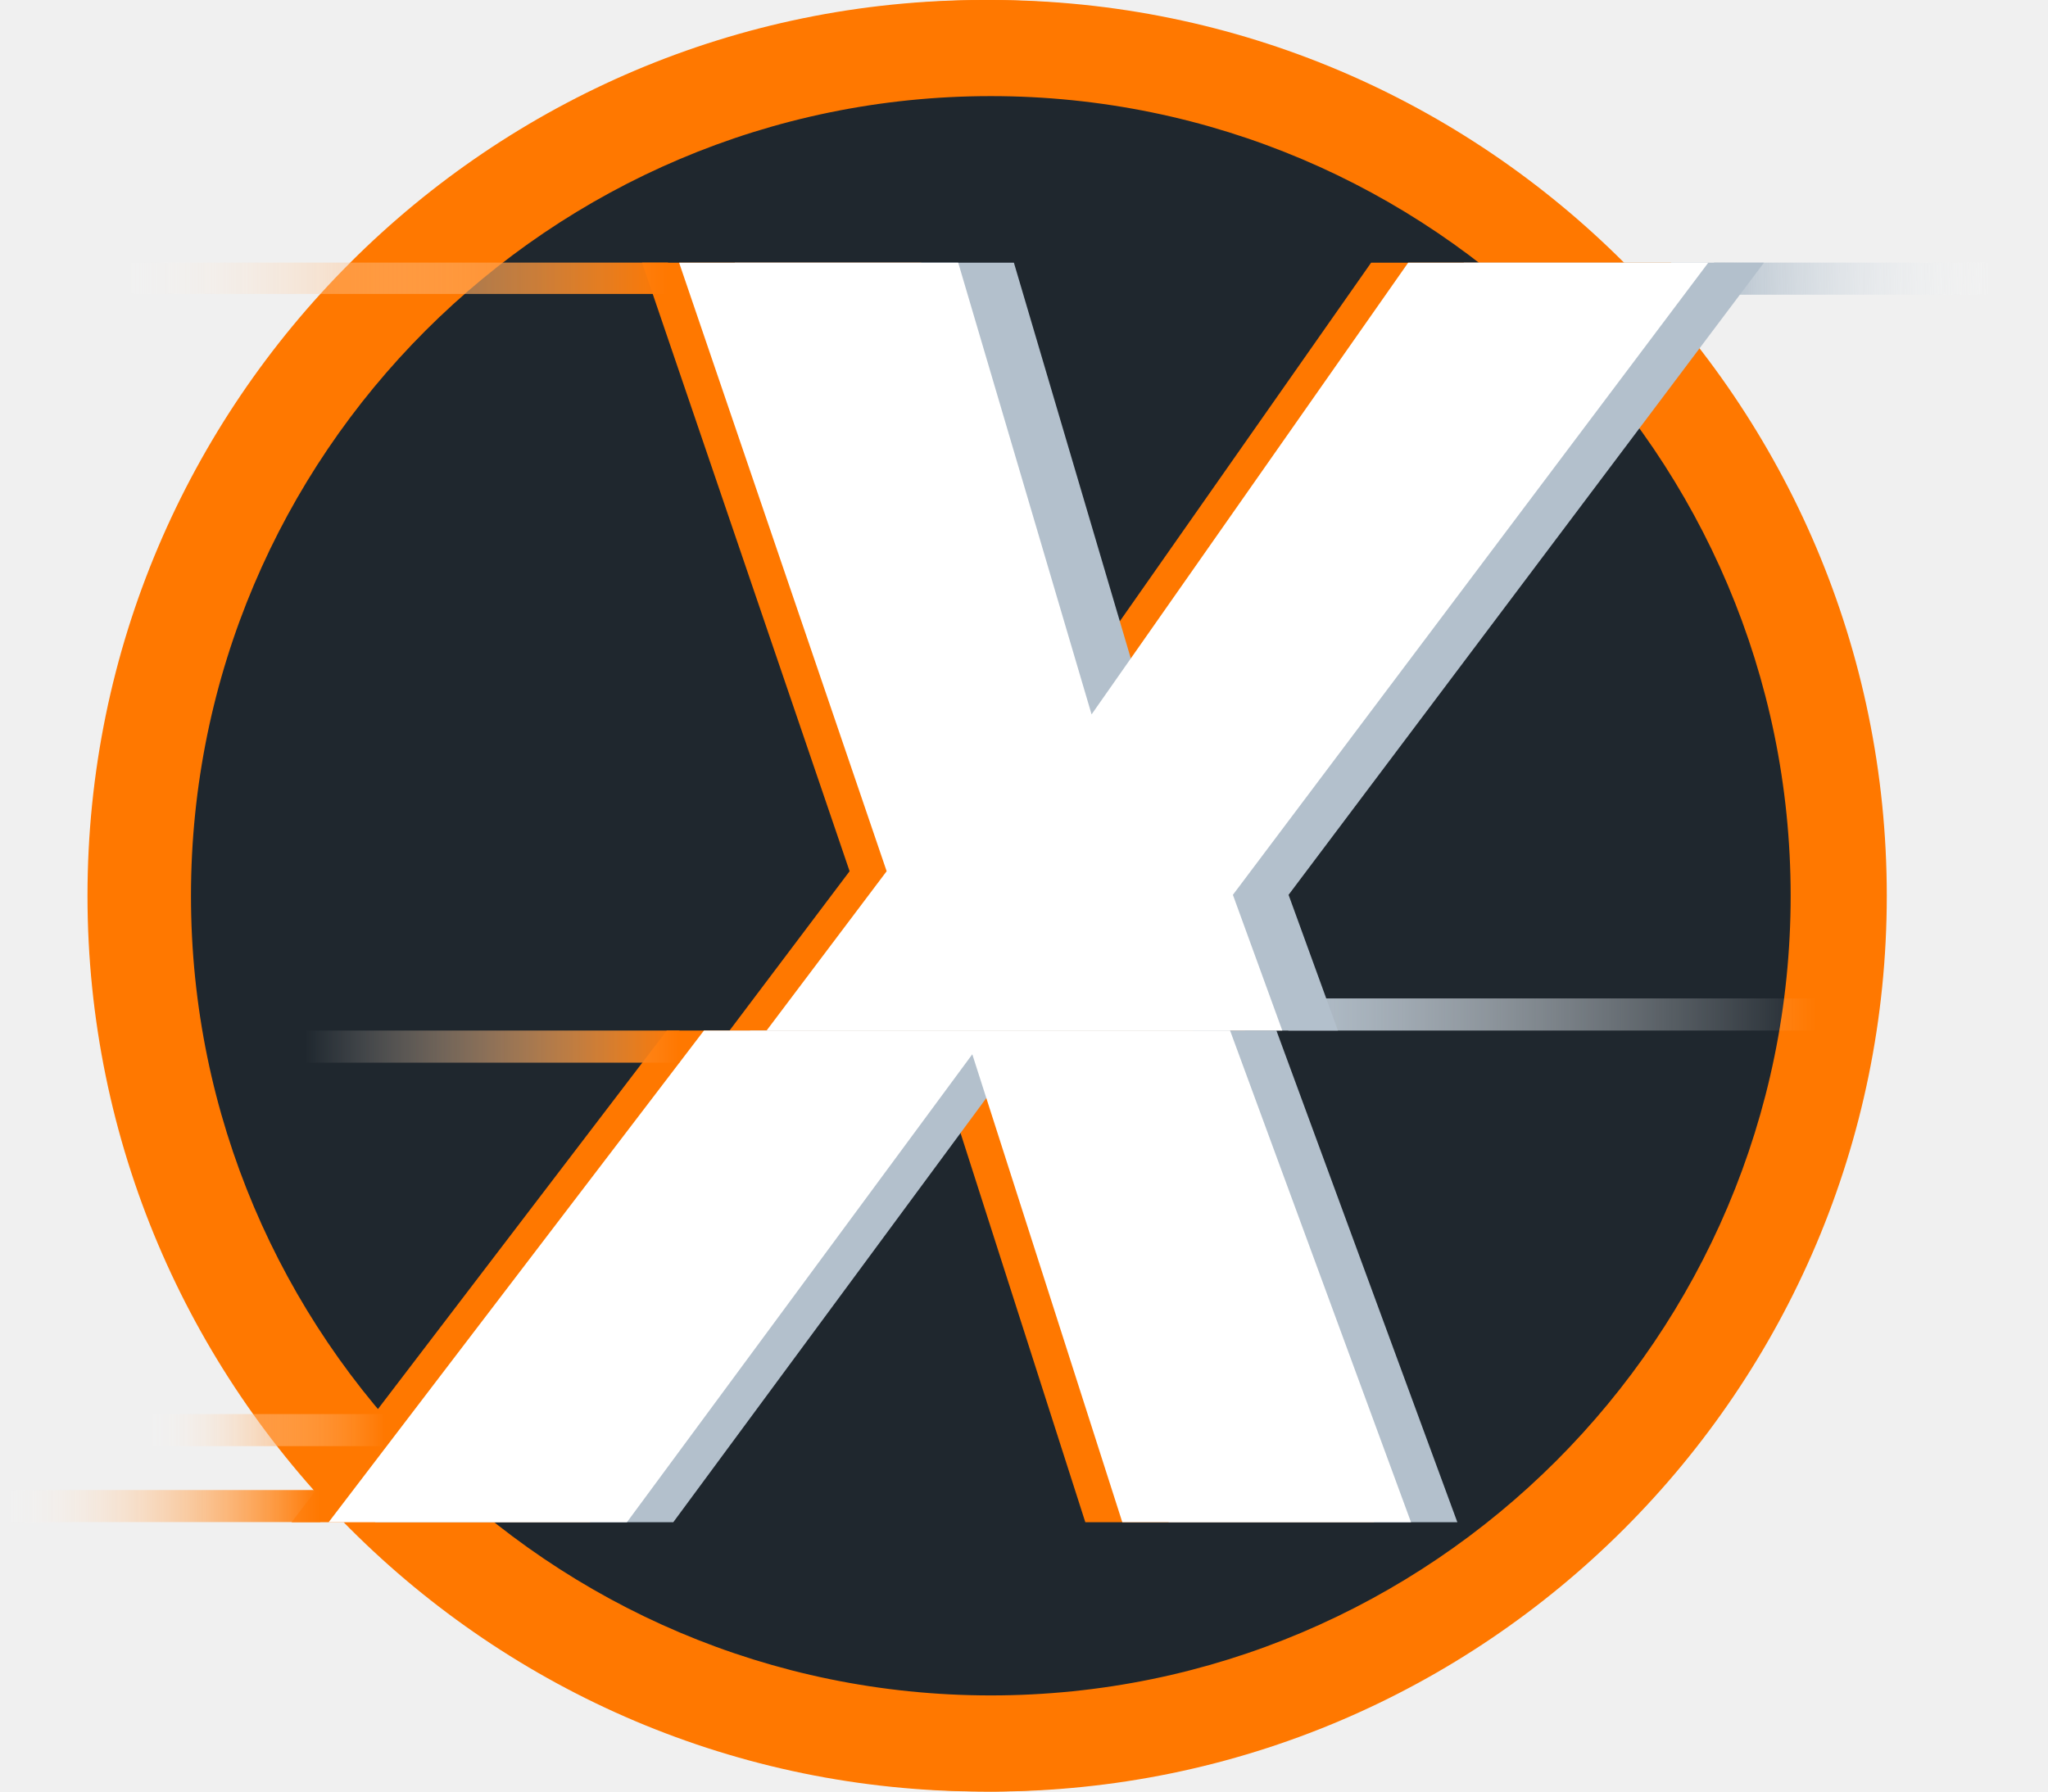
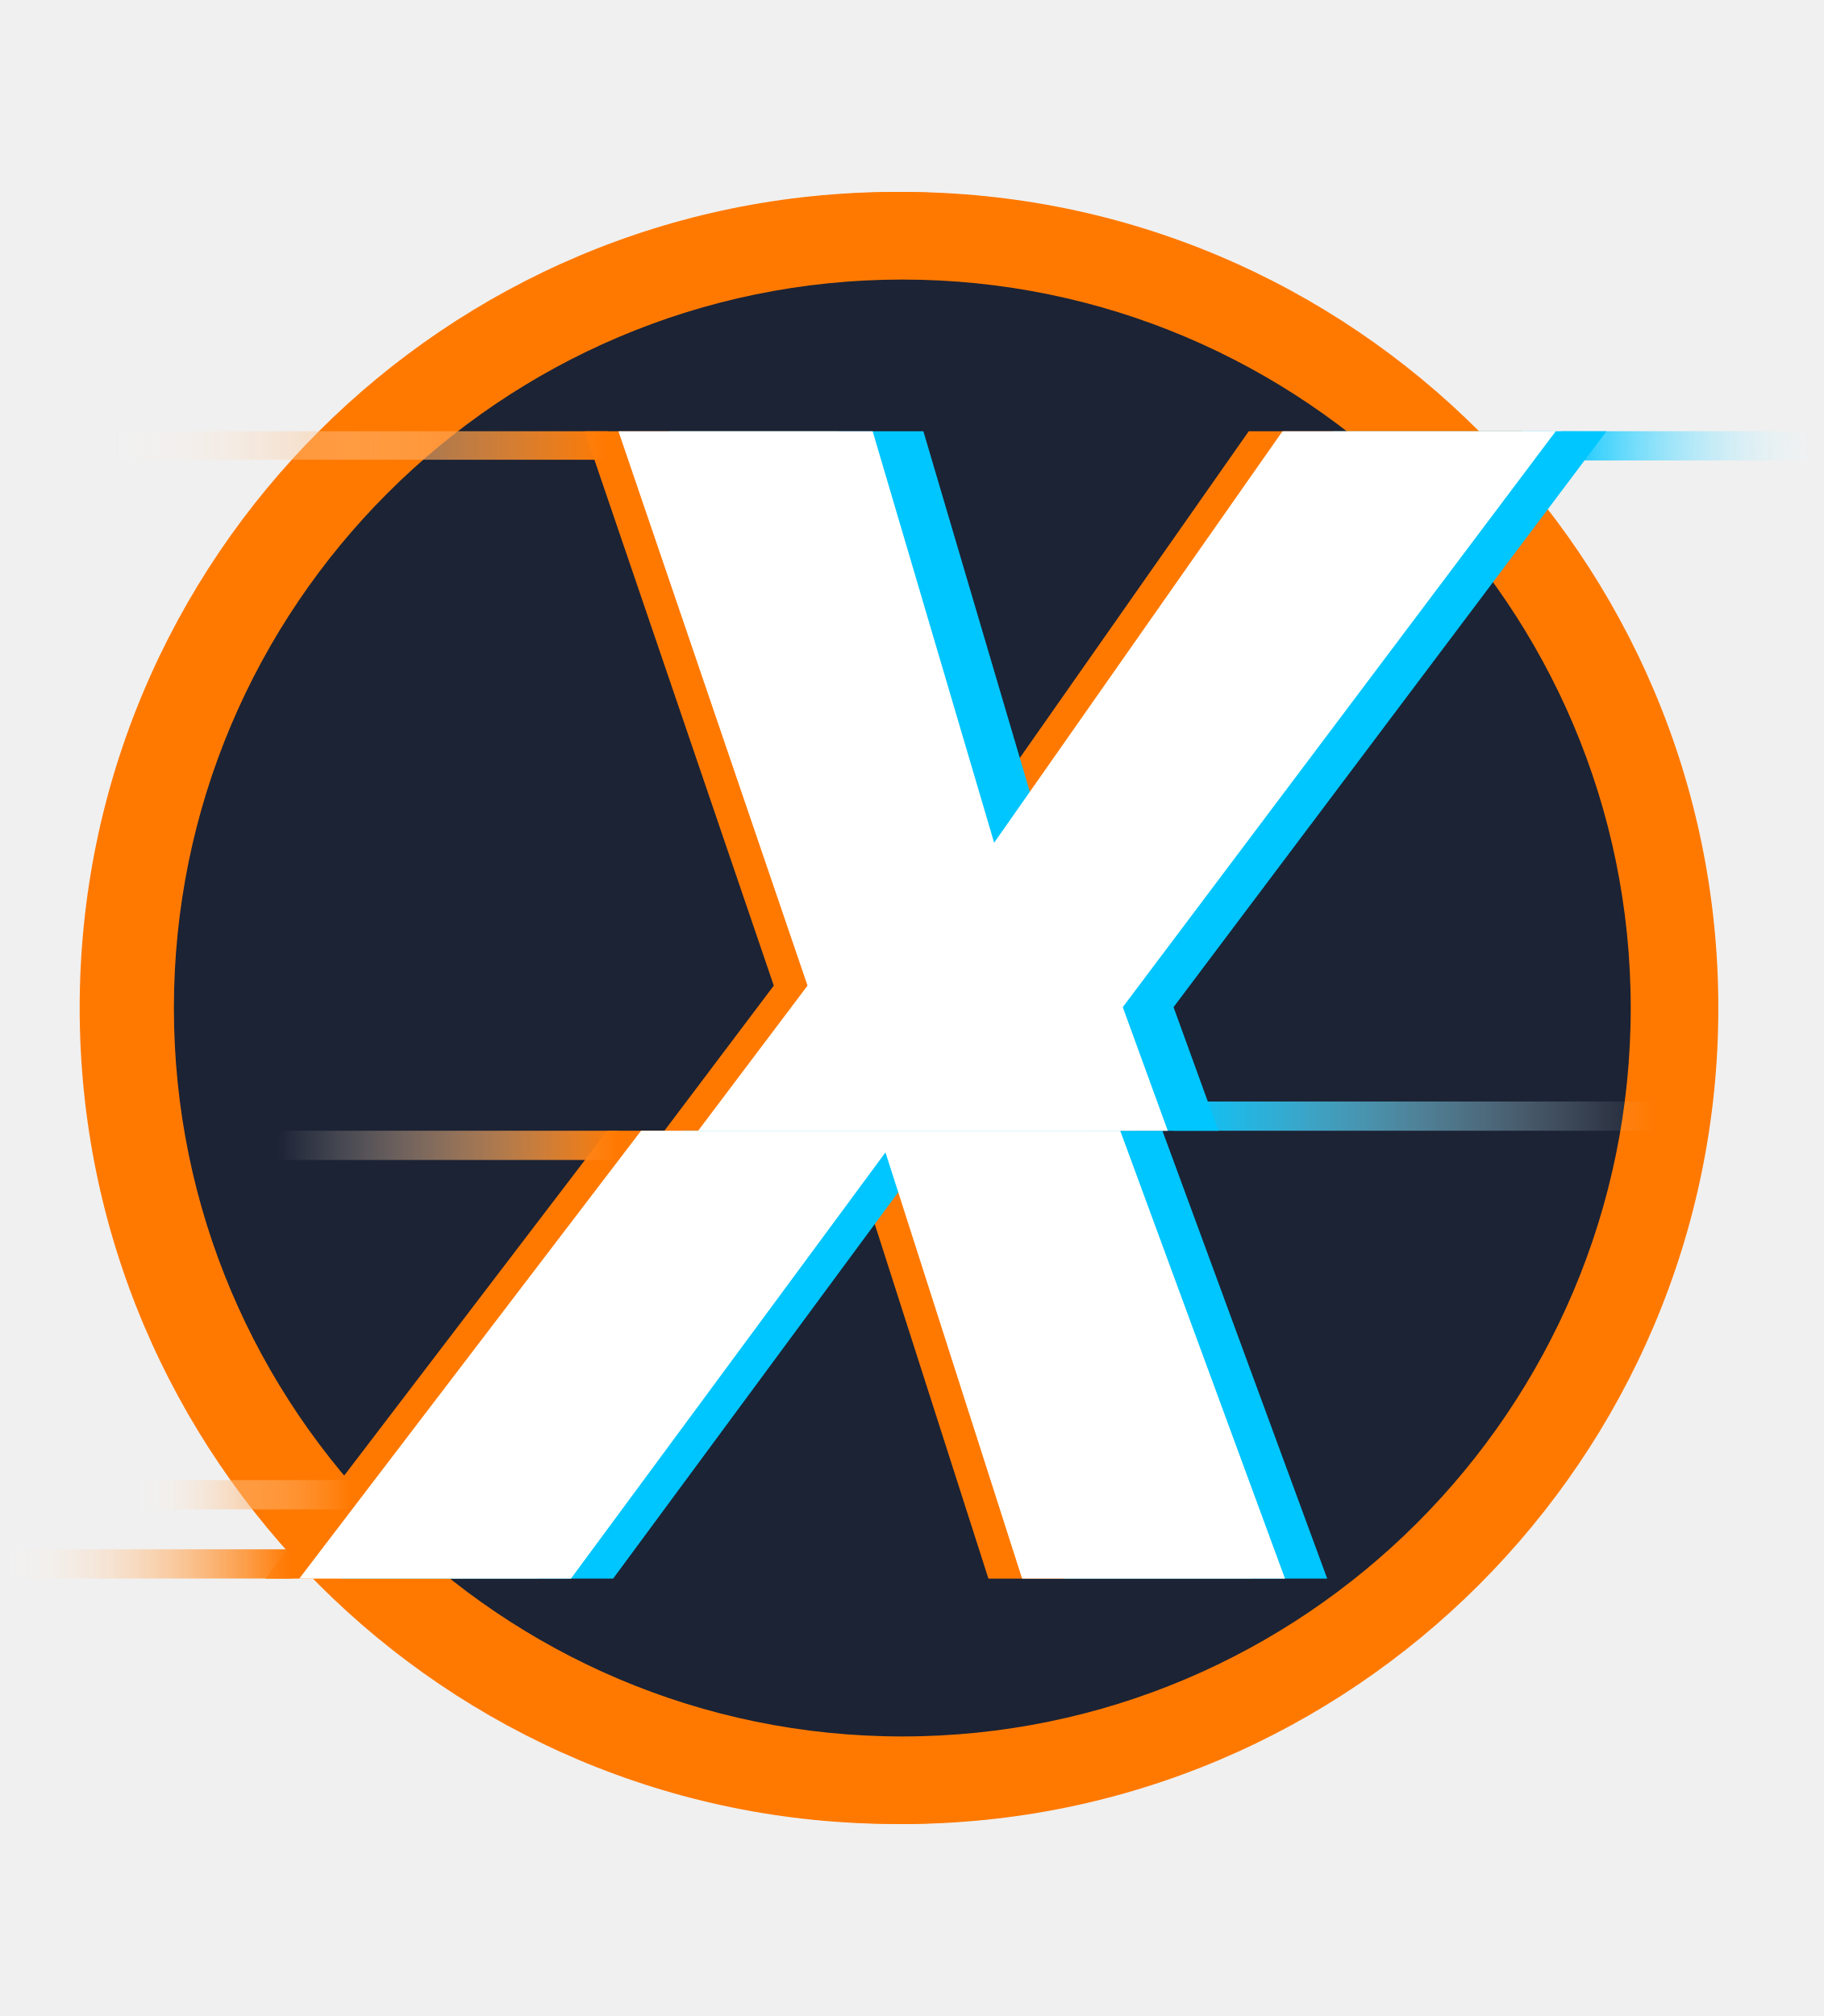
- <svg xmlns="http://www.w3.org/2000/svg" width="32" height="28" viewBox="0 0 32 28" fill="none">
-   <path d="M15.367 27.49C22.817 27.49 28.857 21.45 28.857 14C28.857 6.549 22.817 0.51 15.367 0.51C7.917 0.51 1.877 6.549 1.877 14C1.877 21.45 7.917 27.49 15.367 27.49Z" fill="#1F272E" />
-   <path d="M15.367 27.999C7.647 27.999 1.367 21.719 1.367 13.999C1.367 6.279 7.648 0 15.367 0C23.086 0 29.367 6.28 29.367 14C29.367 21.72 23.087 28 15.367 28V27.999ZM15.367 1.02C8.21 1.02 2.387 6.843 2.387 14C2.387 21.157 8.21 26.98 15.367 26.98C22.524 26.98 28.347 21.157 28.347 14C28.347 6.843 22.524 1.02 15.367 1.02Z" fill="#FF7800" />
-   <path d="M15.481 27.248C22.798 27.248 28.73 21.317 28.73 14C28.73 6.683 22.798 0.751 15.481 0.751C8.164 0.751 2.232 6.683 2.232 14C2.232 21.317 8.164 27.248 15.481 27.248Z" fill="#1F272E" />
-   <path d="M15.481 27.999C7.762 27.999 1.481 21.719 1.481 13.999C1.481 6.28 7.762 0 15.481 0C23.201 0 29.481 6.28 29.481 14C29.481 21.72 23.201 28 15.481 28V27.999ZM15.481 1.502C8.591 1.502 2.984 7.109 2.984 14C2.984 20.892 8.59 26.497 15.481 26.497C22.373 26.497 27.979 20.892 27.979 14C27.979 7.109 22.372 1.502 15.481 1.502Z" fill="#FF7800" />
-   <path d="M31.059 4.104H26.782V4.606H31.059V4.104Z" fill="url(#paint0_linear_251_224203)" />
-   <path d="M28.386 15.604H20.13V16.106H28.386V15.604Z" fill="url(#paint1_linear_251_224203)" />
-   <path d="M10.419 16.106L4.556 23.79H9.218L14.614 16.477L16.958 23.79H21.469L18.64 16.106H10.419Z" fill="#FF7800" />
-   <path d="M11.397 16.106H19.456L18.686 13.985L26.113 4.105H21.424L16.477 11.165L14.393 4.105H10.032L13.275 13.616L11.398 16.107L11.397 16.106Z" fill="#FF7800" />
-   <path d="M12.846 16.106H20.905L20.134 13.985L27.562 4.105H22.873L17.927 11.165L15.842 4.105H11.481L14.725 13.616L12.847 16.107L12.846 16.106Z" fill="#B3C0CC" />
-   <path d="M11.723 16.106L5.859 23.79H10.52L15.916 16.477L18.26 23.79H22.771L19.944 16.106H11.723Z" fill="#B3C0CC" />
-   <path d="M10.999 16.106L5.135 23.79H9.796L15.192 16.477L17.536 23.79H22.047L19.22 16.106H10.999Z" fill="white" />
-   <path d="M11.976 16.106H20.036L19.264 13.985L26.692 4.105H22.003L17.056 11.165L14.972 4.105H10.611L13.854 13.616L11.977 16.107L11.976 16.106Z" fill="white" />
-   <path d="M10.616 16.106H4.763V16.608H10.616V16.106Z" fill="url(#paint2_linear_251_224203)" />
-   <path d="M10.438 4.104H1.756V4.594H10.438V4.104Z" fill="url(#paint3_linear_251_224203)" />
-   <path d="M5.004 23.287H0V23.788H5.004V23.287Z" fill="url(#paint4_linear_251_224203)" />
-   <path d="M6.018 22.1H2.261V22.601H6.018V22.1Z" fill="url(#paint5_linear_251_224203)" />
+ <svg xmlns="http://www.w3.org/2000/svg" width="38" height="42" viewBox="0 0 38 42" fill="none">
+   <path d="M18.661 37.381C27.708 37.381 35.042 30.047 35.042 21C35.042 11.953 27.708 4.619 18.661 4.619C9.613 4.619 2.279 11.953 2.279 21C2.279 30.047 9.613 37.381 18.661 37.381Z" fill="#1C2334" />
+   <path d="M18.661 37.999C9.286 37.999 1.66 30.373 1.66 20.999C1.66 11.624 9.287 3.999 18.661 3.999C28.034 3.999 35.661 11.626 35.661 21C35.661 30.374 28.035 38.001 18.661 38.001V37.999ZM18.661 5.238C9.969 5.238 2.899 12.309 2.899 21C2.899 29.691 9.969 36.762 18.661 36.762C27.352 36.762 34.423 29.691 34.423 21C34.423 12.309 27.352 5.238 18.661 5.238Z" fill="#FF7901" />
+   <path d="M18.799 37.088C27.684 37.088 34.887 29.885 34.887 21C34.887 12.114 27.684 4.912 18.799 4.912C9.914 4.912 2.711 12.114 2.711 21C2.711 29.885 9.914 37.088 18.799 37.088Z" fill="#1C2334" />
+   <path d="M18.799 37.999C9.425 37.999 1.799 30.373 1.799 20.999C1.799 11.625 9.425 3.999 18.799 3.999C28.173 3.999 35.8 11.626 35.8 21C35.8 30.374 28.173 38.001 18.799 38.001V37.999ZM18.799 5.824C10.432 5.824 3.623 12.632 3.623 21C3.623 29.369 10.431 36.176 18.799 36.176C27.168 36.176 33.975 29.369 33.975 21C33.975 12.632 27.167 5.824 18.799 5.824Z" fill="#FF7901" />
+   <path d="M37.715 8.984H32.522V9.593H37.715V8.984Z" fill="url(#paint0_linear_142_9418)" />
+   <path d="M34.47 22.948H24.444V23.557H34.47V22.948Z" fill="url(#paint1_linear_142_9418)" />
+   <path d="M12.652 23.557L5.533 32.888H11.193L17.746 24.008L20.593 32.888H26.07L22.635 23.557H12.652Z" fill="#FF7901" />
+   <path d="M13.84 23.558H23.627L22.691 20.982L31.709 8.985H26.016L20.009 17.557L17.478 8.985H12.182L16.121 20.534L13.841 23.559L13.84 23.558Z" fill="#FF7901" />
+   <path d="M15.599 23.558H25.385L24.45 20.982L33.469 8.985H27.775L21.769 17.557L19.238 8.985H13.941L17.88 20.534L15.601 23.559L15.599 23.558Z" fill="#00C6FF" />
+   <path d="M14.235 23.557L7.114 32.888H12.774L19.327 24.008L22.174 32.888H27.651L24.218 23.557H14.235Z" fill="#00C6FF" />
+   <path d="M13.356 23.557L6.235 32.888H11.895L18.448 24.008L21.295 32.888H26.772L23.339 23.557H13.356Z" fill="white" />
+   <path d="M14.543 23.558H24.33L23.392 20.982L32.412 8.985H26.719L20.712 17.557L18.181 8.985H12.885L16.824 20.534L14.544 23.559L14.543 23.558Z" fill="white" />
+   <path d="M12.892 23.557H5.784V24.166H12.892V23.557Z" fill="url(#paint2_linear_142_9418)" />
+   <path d="M12.675 8.984H2.133V9.578H12.675V8.984Z" fill="url(#paint3_linear_142_9418)" />
+   <path d="M6.077 32.277H0V32.886H6.077V32.277Z" fill="url(#paint4_linear_142_9418)" />
+   <path d="M7.308 30.835H2.746V31.445H7.308V30.835Z" fill="url(#paint5_linear_142_9418)" />
  <defs>
-     <linearGradient id="paint0_linear_251_224203" x1="26.778" y1="4.321" x2="31.434" y2="4.396" gradientUnits="userSpaceOnUse">
-       <stop stop-color="#B3C0CC" />
+     <linearGradient id="paint0_linear_142_9418" x1="32.517" y1="9.246" x2="38.17" y2="9.338" gradientUnits="userSpaceOnUse">
+       <stop stop-color="#00C6FF" />
      <stop offset="1" stop-color="white" stop-opacity="0" />
    </linearGradient>
-     <linearGradient id="paint1_linear_251_224203" x1="20.131" y1="15.855" x2="28.386" y2="15.855" gradientUnits="userSpaceOnUse">
-       <stop stop-color="#B3C0CC" />
+     <linearGradient id="paint1_linear_142_9418" x1="24.445" y1="23.253" x2="34.47" y2="23.253" gradientUnits="userSpaceOnUse">
+       <stop stop-color="#00C6FF" />
      <stop offset="1" stop-color="white" stop-opacity="0" />
    </linearGradient>
-     <linearGradient id="paint2_linear_251_224203" x1="4.763" y1="16.357" x2="10.616" y2="16.357" gradientUnits="userSpaceOnUse">
+     <linearGradient id="paint2_linear_142_9418" x1="5.784" y1="23.862" x2="12.892" y2="23.862" gradientUnits="userSpaceOnUse">
      <stop stop-color="white" stop-opacity="0" />
-       <stop offset="1" stop-color="#FF7800" />
+       <stop offset="1" stop-color="#FF7901" />
    </linearGradient>
-     <linearGradient id="paint3_linear_251_224203" x1="1.756" y1="4.349" x2="10.438" y2="4.349" gradientUnits="userSpaceOnUse">
+     <linearGradient id="paint3_linear_142_9418" x1="2.133" y1="9.281" x2="12.675" y2="9.281" gradientUnits="userSpaceOnUse">
      <stop stop-color="white" stop-opacity="0" />
-       <stop offset="1" stop-color="#FF7800" />
+       <stop offset="1" stop-color="#FF7901" />
    </linearGradient>
-     <linearGradient id="paint4_linear_251_224203" x1="0" y1="23.538" x2="5.004" y2="23.538" gradientUnits="userSpaceOnUse">
+     <linearGradient id="paint4_linear_142_9418" x1="0" y1="32.582" x2="6.077" y2="32.582" gradientUnits="userSpaceOnUse">
      <stop stop-color="white" stop-opacity="0" />
-       <stop offset="1" stop-color="#FF7800" />
+       <stop offset="1" stop-color="#FF7901" />
    </linearGradient>
-     <linearGradient id="paint5_linear_251_224203" x1="2.261" y1="22.351" x2="6.018" y2="22.351" gradientUnits="userSpaceOnUse">
+     <linearGradient id="paint5_linear_142_9418" x1="2.746" y1="31.141" x2="7.308" y2="31.141" gradientUnits="userSpaceOnUse">
      <stop stop-color="white" stop-opacity="0" />
-       <stop offset="1" stop-color="#FF7800" />
+       <stop offset="1" stop-color="#FF7901" />
    </linearGradient>
  </defs>
</svg>
